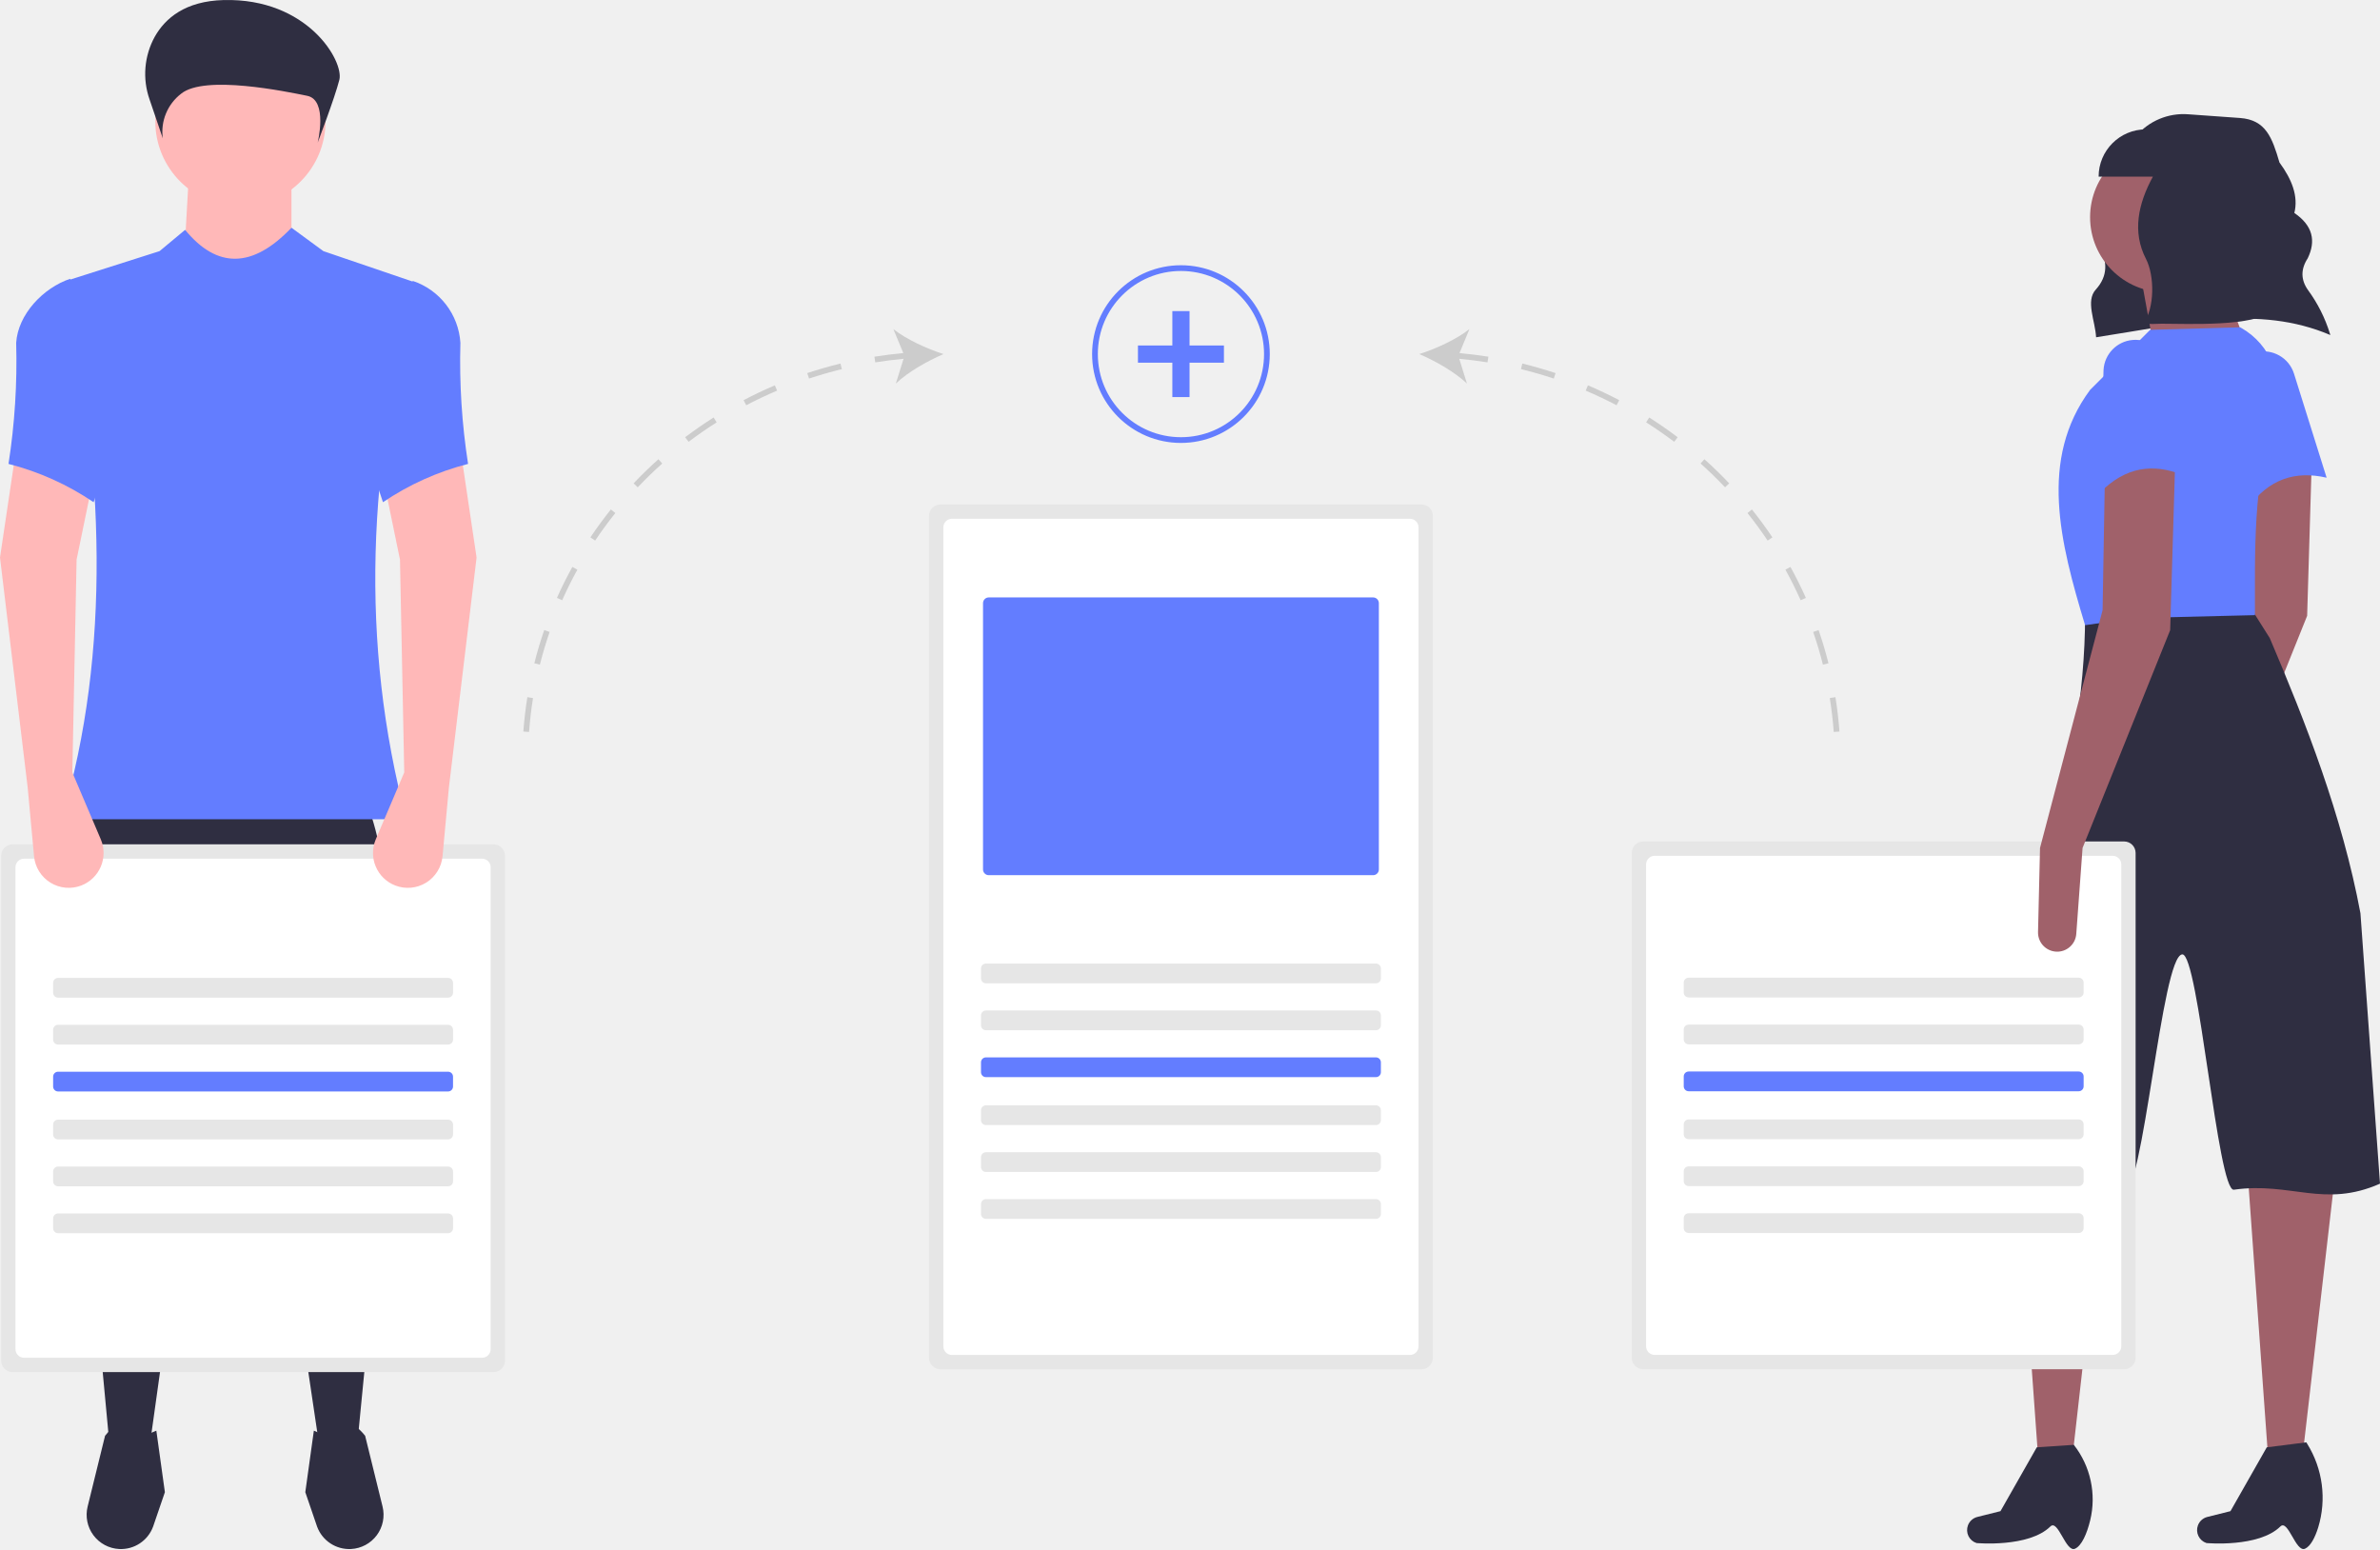
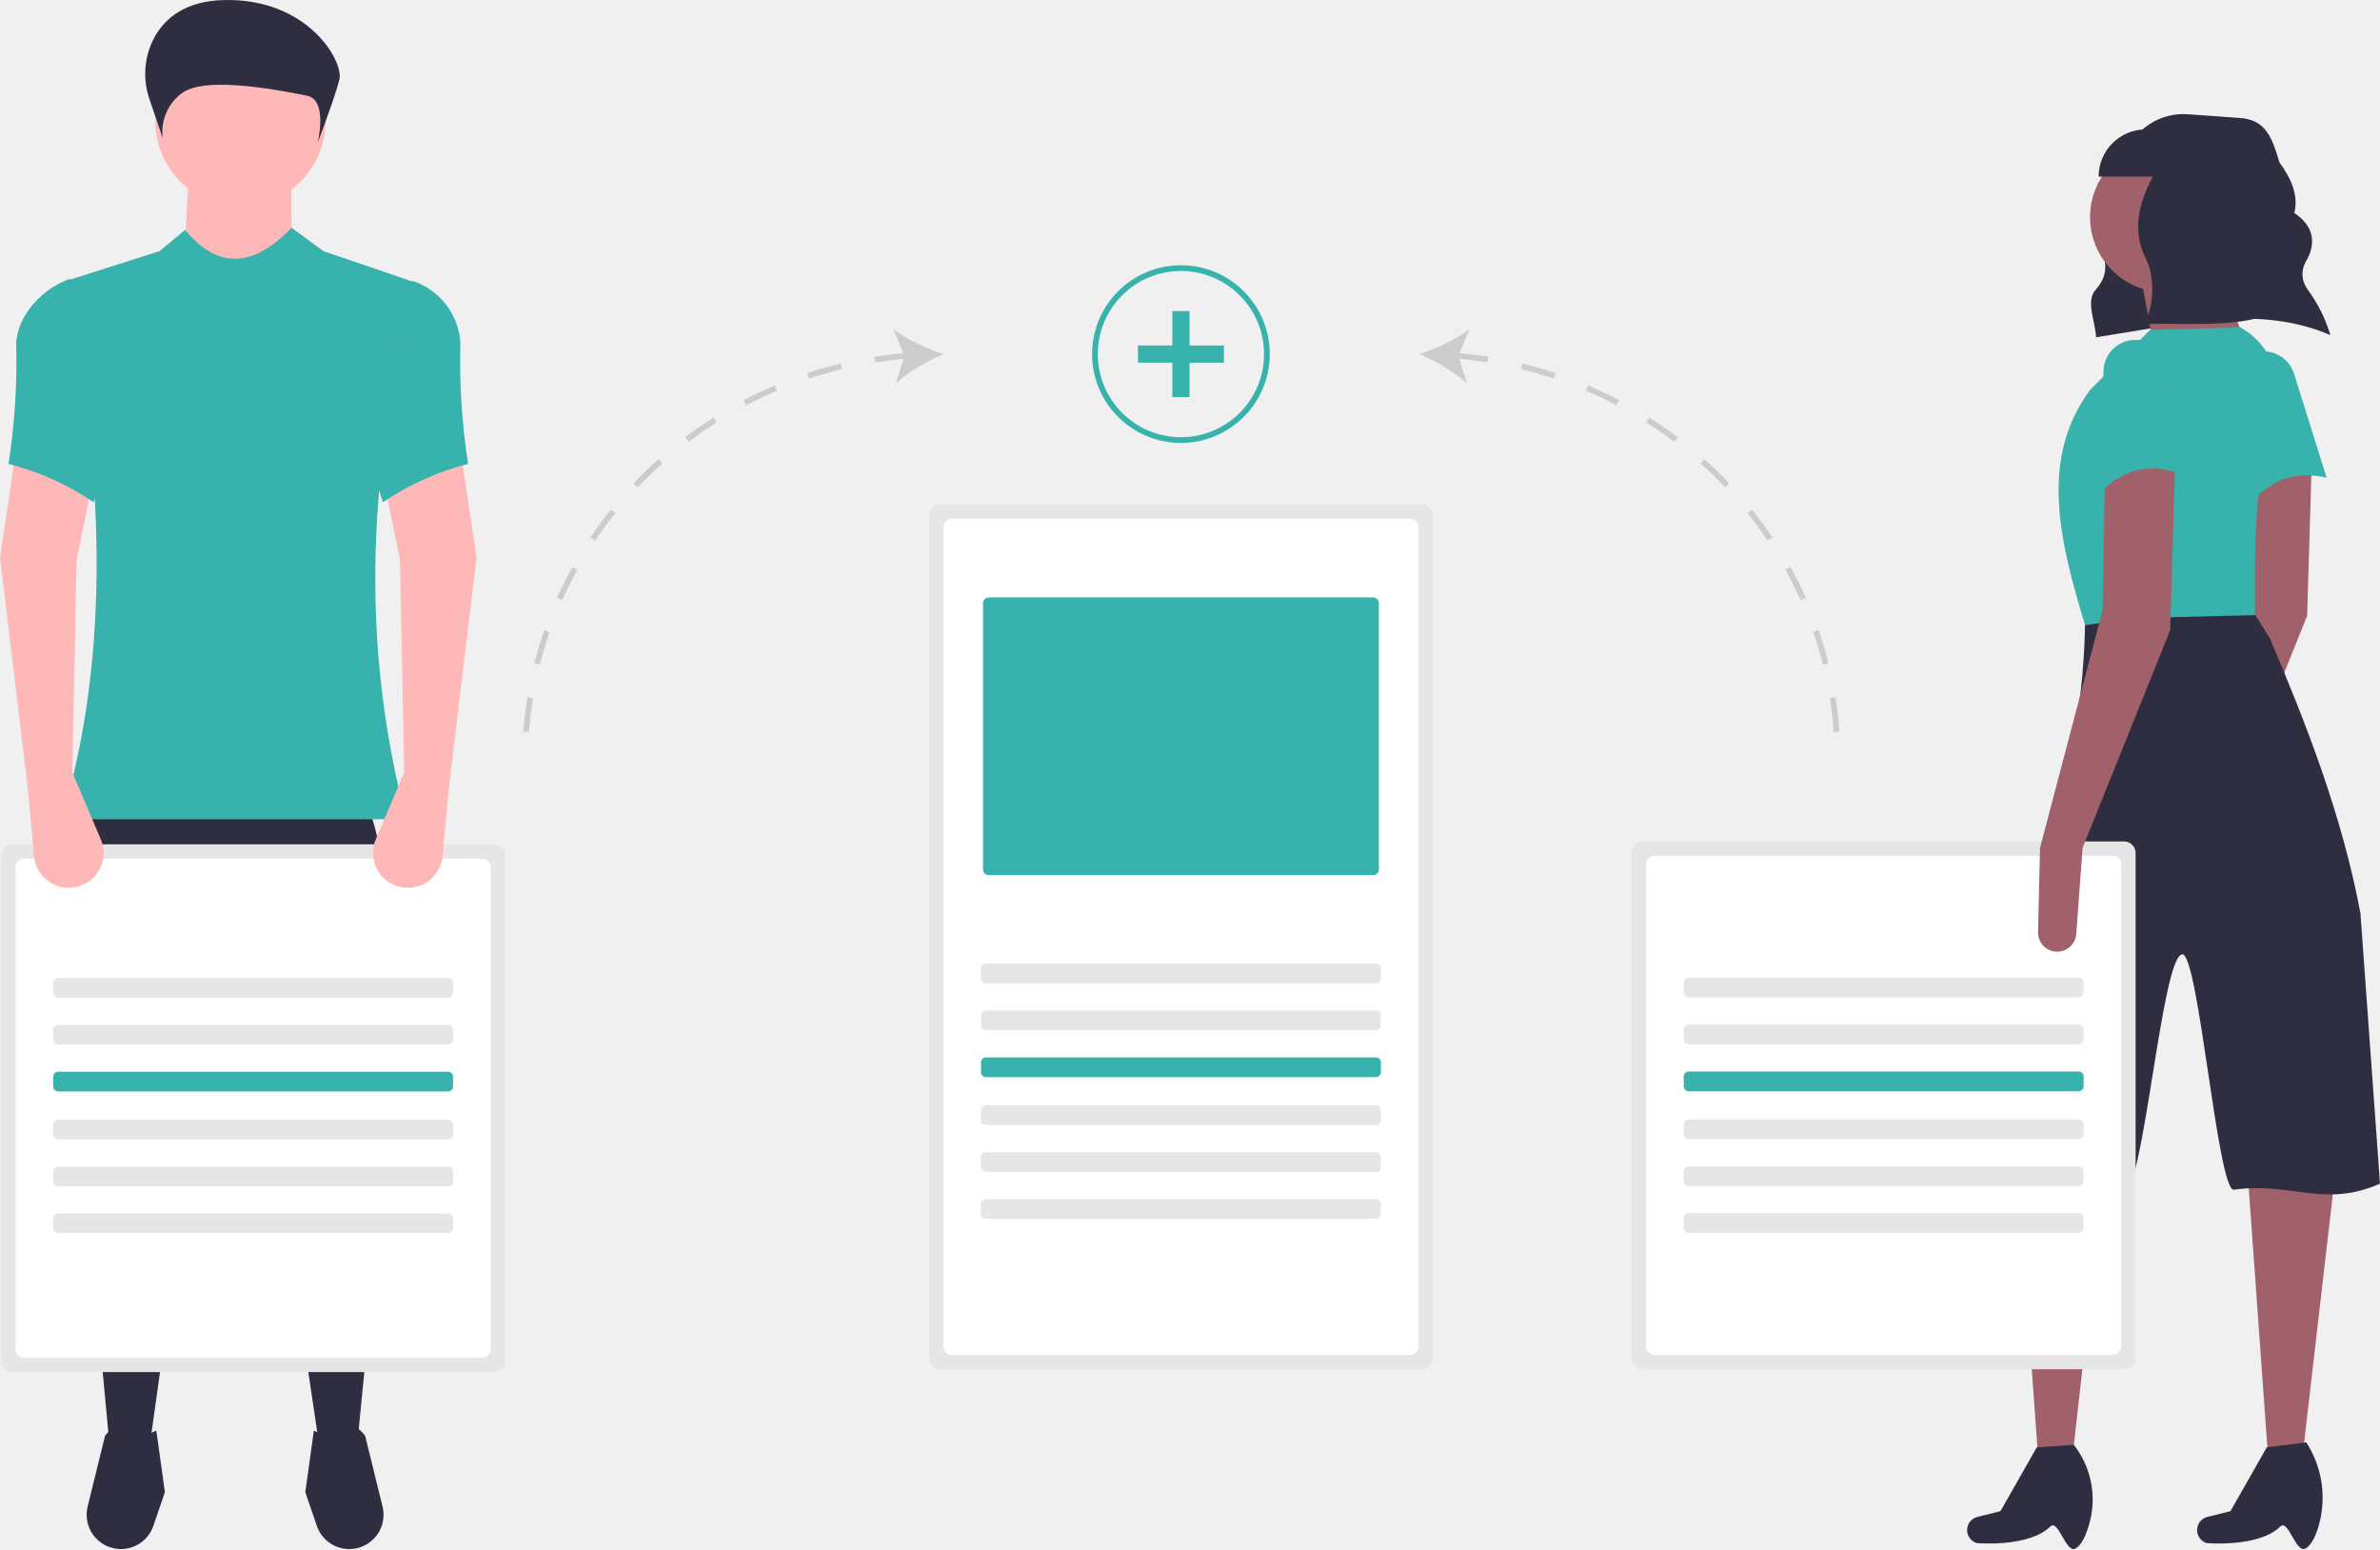
<svg xmlns="http://www.w3.org/2000/svg" id="ed15083a-efbd-40a8-bcf0-5dc6fb1adb49" data-name="Layer 1" width="880.44" height="572.995" viewBox="0 0 880.44 572.995">
  <path d="M980.867,471.844l-2.328,31.813a7.086,7.086,0,0,1-6.596,6.553h0a7.086,7.086,0,0,1-7.556-7.239l.741-31.128,27.385-87.834-3.315-53.811,25.922-.926-1.852,62.027Z" transform="translate(-159.7799 -163.5026)" fill="#a0616a" />
-   <path d="M1020.478,340.204c-11.561-2.667-21.457.441-29.134,11.251l-5.944-44.963a11.809,11.809,0,0,1,8.867-12.666h0a11.809,11.809,0,0,1,14.146,7.918Z" transform="translate(-159.7799 -163.5026)" fill="#637dff" />
+   <path d="M1020.478,340.204c-11.561-2.667-21.457.441-29.134,11.251l-5.944-44.963a11.809,11.809,0,0,1,8.867-12.666h0a11.809,11.809,0,0,1,14.146,7.918Z" transform="translate(-159.7799 -163.5026)" fill="#38b2ac" />
  <path d="M1021.842,287.43c-26.713-11.362-54.156-4.163-86.649.833-.302-6.051-3.967-13.414-.128-17.636,4.664-5.128,4.235-10.517,1.428-15.936-7.177-13.859,3.106-28.605,13.489-40.866a22.995,22.995,0,0,1,19.192-8.056l19.233,1.374c9.584.685,11.908,7.247,14.624,16.463v0c4.593,6.246,7.051,12.475,5.503,18.671,6.879,4.701,8.035,10.375,4.944,16.772-2.621,4.028-2.593,7.948.119,11.761a54.298,54.298,0,0,1,8.073,16.036Z" transform="translate(-159.7799 -163.5026)" fill="#2f2e41" />
  <polygon points="766.709 538.607 753.931 538.607 746.342 433.068 778.744 432.142 766.709 538.607" fill="#a0616a" />
  <path d="M927.415,736.364c-3.407,1.555-6.261-11.044-9.135-8.219-8.039,7.9-27.324,6.129-27.324,6.129a5.025,5.025,0,0,1-3.167-6.549h0a5.025,5.025,0,0,1,3.486-3.111l8.549-2.137L913.248,698.87l13.704-.926h0a32.74,32.74,0,0,1,6.055,27.93C931.764,730.949,929.844,735.255,927.415,736.364Z" transform="translate(-159.7799 -163.5026)" fill="#2f2e41" />
  <polygon points="851.79 538.607 839.011 538.607 831.422 433.068 864.75 426.588 851.79 538.607" fill="#a0616a" />
  <path d="M1012.495,736.364c-3.407,1.555-6.261-11.044-9.135-8.219-8.039,7.9-27.324,6.129-27.324,6.129a5.025,5.025,0,0,1-3.167-6.549h0a5.025,5.025,0,0,1,3.486-3.111l8.549-2.137,13.424-23.607,14.63-1.852.369.604a37.721,37.721,0,0,1,4.042,30.844C1016.153,732.365,1014.497,735.45,1012.495,736.364Z" transform="translate(-159.7799 -163.5026)" fill="#2f2e41" />
  <path d="M1040.22,601.337c-20.652,9.138-33.022-.752-54.044,2.237-6.003.854-13.073-87.416-19.105-87.048-7.678.469-14.328,89.427-22.053,89.123a255.419,255.419,0,0,1-57.412-9.079c20.019-77.644,43.657-147.852,43.512-205.524l60.056-4.629,8.267,13.107c13.254,31.097,26.794,65.632,33.541,101.774Z" transform="translate(-159.7799 -163.5026)" fill="#2f2e41" />
  <circle cx="800.963" cy="80.345" r="27.773" fill="#a0616a" />
  <polygon points="831.514 129.412 797.26 131.263 791.705 100.712 819.479 96.084 831.514 129.412" fill="#a0616a" />
-   <path d="M993.951,391.047l-43.887,1.057-18.946,2.646c-9.3-30.72-17.129-61.37,1.852-87.023l22.219-22.219,33.328-.926.441.252a26.838,26.838,0,0,1,12.296,31.224C992.983,342.935,994.032,368.314,993.951,391.047Z" transform="translate(-159.7799 -163.5026)" fill="#637dff" />
+   <path d="M993.951,391.047l-43.887,1.057-18.946,2.646c-9.3-30.72-17.129-61.37,1.852-87.023l22.219-22.219,33.328-.926.441.252a26.838,26.838,0,0,1,12.296,31.224C992.983,342.935,994.032,368.314,993.951,391.047Z" transform="translate(-159.7799 -163.5026)" fill="#38b2ac" />
  <path d="M992.271,243.708a33.769,33.769,0,0,0-8.539-22.491v-9.865H953.615a17.487,17.487,0,0,0-17.487,17.487v0h20.074c-5.413,9.965-7.748,20.412-2.535,30.477,3.145,6.072,3.284,18.135-1.024,23.927a59.673,59.673,0,0,0,6.801,0c9.304,0,34.677,1.21,40.803-4.858C1006.452,272.241,992.271,253.129,992.271,243.708Z" transform="translate(-159.7799 -163.5026)" fill="#2f2e41" />
  <path d="M945.571,474.758H767.66a4.253,4.253,0,0,0-4.241,4.241V665.741a4.253,4.253,0,0,0,4.241,4.241H945.571a4.253,4.253,0,0,0,4.241-4.241V478.998A4.253,4.253,0,0,0,945.571,474.758Z" transform="translate(-159.7799 -163.5026)" fill="#e6e6e6" />
  <path d="M941.331,480.058H771.901a3.192,3.192,0,0,0-3.18,3.18V661.5a3.19,3.19,0,0,0,3.18,3.18H941.331a3.19,3.19,0,0,0,3.18-3.18V483.239A3.19,3.19,0,0,0,941.331,480.058Z" transform="translate(-159.7799 -163.5026)" fill="#fff" />
  <path d="M930.192,477.145l-2.328,31.813a7.086,7.086,0,0,1-6.596,6.553h0a7.086,7.086,0,0,1-7.556-7.239l.741-31.128,23.145-87.949.926-53.695,25.922-.926-1.852,62.027Z" transform="translate(-159.7799 -163.5026)" fill="#a0616a" />
-   <path d="M967.223,339.203c-10.99-4.469-21.255-2.972-30.551,6.48l1.274-45.336A11.809,11.809,0,0,1,948.713,289.251h0a11.809,11.809,0,0,1,12.709,10.064Z" transform="translate(-159.7799 -163.5026)" fill="#637dff" />
+   <path d="M967.223,339.203c-10.99-4.469-21.255-2.972-30.551,6.48l1.274-45.336A11.809,11.809,0,0,1,948.713,289.251h0a11.809,11.809,0,0,1,12.709,10.064Z" transform="translate(-159.7799 -163.5026)" fill="#38b2ac" />
  <path d="M928.758,525.15a1.826,1.826,0,0,1,1.826,1.826V530.629a1.826,1.826,0,0,1-1.826,1.826H784.473a1.826,1.826,0,0,1-1.826-1.826v-3.653a1.826,1.826,0,0,1,1.826-1.826H928.758" transform="translate(-159.7799 -163.5026)" fill="#e6e6e6" />
  <path d="M928.758,542.501a1.826,1.826,0,0,1,1.826,1.826v3.653a1.826,1.826,0,0,1-1.826,1.826H784.473a1.826,1.826,0,0,1-1.826-1.826V544.327a1.826,1.826,0,0,1,1.826-1.826H928.758" transform="translate(-159.7799 -163.5026)" fill="#e6e6e6" />
-   <path d="M928.758,559.851a1.826,1.826,0,0,1,1.826,1.826v3.653a1.826,1.826,0,0,1-1.826,1.826H784.473a1.826,1.826,0,0,1-1.826-1.826V561.678a1.826,1.826,0,0,1,1.826-1.826H928.758" transform="translate(-159.7799 -163.5026)" fill="#637dff" />
+   <path d="M928.758,559.851a1.826,1.826,0,0,1,1.826,1.826v3.653a1.826,1.826,0,0,1-1.826,1.826H784.473a1.826,1.826,0,0,1-1.826-1.826V561.678a1.826,1.826,0,0,1,1.826-1.826H928.758" transform="translate(-159.7799 -163.5026)" fill="#38b2ac" />
  <path d="M928.758,577.582a1.826,1.826,0,0,1,1.826,1.826V583.061a1.826,1.826,0,0,1-1.826,1.826H784.473a1.826,1.826,0,0,1-1.826-1.826v-3.653a1.826,1.826,0,0,1,1.826-1.826H928.758" transform="translate(-159.7799 -163.5026)" fill="#e6e6e6" />
  <path d="M928.758,594.933a1.826,1.826,0,0,1,1.826,1.826v3.653a1.826,1.826,0,0,1-1.826,1.826H784.473a1.826,1.826,0,0,1-1.826-1.826V596.759a1.826,1.826,0,0,1,1.826-1.826H928.758" transform="translate(-159.7799 -163.5026)" fill="#e6e6e6" />
  <path d="M928.758,612.283a1.826,1.826,0,0,1,1.826,1.826v3.653a1.826,1.826,0,0,1-1.826,1.826H784.473a1.826,1.826,0,0,1-1.826-1.826v-3.653a1.826,1.826,0,0,1,1.826-1.826H928.758" transform="translate(-159.7799 -163.5026)" fill="#e6e6e6" />
  <path d="M292.006,697.15l-14.167.787-32.27-217.229L215.268,697.543,199.92,694.001c-8.523-93.471-19.619-190.085-11.806-232.183H295.941C311.954,503.665,301.265,601.918,292.006,697.15Z" transform="translate(-159.7799 -163.5026)" fill="#2f2e41" />
  <path d="M203.865,736.481h0A12.684,12.684,0,0,1,192.198,720.782l6.447-26.19c5.389-6.696,10.213-6.403,14.544,0l4.426-1.897,3.162,22.765-4.361,12.739A12.684,12.684,0,0,1,203.865,736.481Z" transform="translate(-159.7799 -163.5026)" fill="#2f2e41" />
  <path d="M289.635,736.481h0a12.684,12.684,0,0,0,11.667-15.699l-6.447-26.19c-5.389-6.696-10.213-6.403-14.544,0l-4.426-1.897-3.162,22.765,4.361,12.739A12.684,12.684,0,0,0,289.635,736.481Z" transform="translate(-159.7799 -163.5026)" fill="#2f2e41" />
  <circle cx="88.938" cy="44.882" r="31.482" fill="#ffb8b8" />
  <polygon points="107.827 103.124 67.687 103.124 70.048 61.41 107.827 61.41 107.827 103.124" fill="#ffb8b8" />
-   <path d="M310.109,466.541H182.605c18.59-62.684,15.322-129.834,1.574-199.126l34.631-11.019,9.445-7.871c11.852,14.435,24.957,14.316,39.353-.787l11.806,8.658,34.631,11.806C295.778,334.96,292.807,401.137,310.109,466.541Z" transform="translate(-159.7799 -163.5026)" fill="#637dff" />
+   <path d="M310.109,466.541H182.605c18.59-62.684,15.322-129.834,1.574-199.126l34.631-11.019,9.445-7.871c11.852,14.435,24.957,14.316,39.353-.787l11.806,8.658,34.631,11.806C295.778,334.96,292.807,401.137,310.109,466.541Z" transform="translate(-159.7799 -163.5026)" fill="#38b2ac" />
  <path d="M215.093,200.25a28.49,28.49,0,0,1,1.932-23.149c3.847-6.823,11.256-13.218,25.499-13.579,31.076-.787,44.542,22.644,42.792,29.515s-8.015,23.218-8.015,23.218,3.885-15.741-3.885-17.315-37.874-7.871-46.614-.787a17.764,17.764,0,0,0-6.798,16.528Z" transform="translate(-159.7799 -163.5026)" fill="#2f2e41" />
  <path d="M342.356,475.818H164.444a4.271,4.271,0,0,0-4.241,4.241V666.801a4.253,4.253,0,0,0,4.241,4.241H342.356a4.253,4.253,0,0,0,4.241-4.241V480.058A4.253,4.253,0,0,0,342.356,475.818Z" transform="translate(-159.7799 -163.5026)" fill="#e6e6e6" />
  <path d="M338.115,481.118H168.685a3.19,3.19,0,0,0-3.18,3.18V662.56a3.19,3.19,0,0,0,3.18,3.18H338.115a3.19,3.19,0,0,0,3.18-3.18V484.299A3.19,3.19,0,0,0,338.115,481.118Z" transform="translate(-159.7799 -163.5026)" fill="#fff" />
  <path d="M305.98,491.039h0A12.893,12.893,0,0,1,298.79,473.975l10.532-24.75-1.574-78.706L302.238,343.759l28.334-11.019,5.509,36.992L325.85,454.735l-2.359,25.477A12.893,12.893,0,0,1,305.98,491.039Z" transform="translate(-159.7799 -163.5026)" fill="#ffb8b8" />
  <path d="M189.881,491.039h0a12.893,12.893,0,0,0,7.19-17.064L186.54,449.225l1.574-78.706,5.509-26.76-28.334-11.019-5.509,36.992,10.232,85.003,2.359,25.477A12.893,12.893,0,0,0,189.881,491.039Z" transform="translate(-159.7799 -163.5026)" fill="#ffb8b8" />
-   <path d="M332.933,335.101a100.467,100.467,0,0,0-31.482,14.167l-7.084-21.251,18.102-60.604h0a25.857,25.857,0,0,1,17.629,22.897A246.554,246.554,0,0,0,332.933,335.101Z" transform="translate(-159.7799 -163.5026)" fill="#637dff" />
-   <path d="M162.928,335.101a100.467,100.467,0,0,1,31.482,14.167l7.084-21.251L185.753,266.627h0c-9.991,3.33-19.325,13.174-19.99,23.684A246.555,246.555,0,0,1,162.928,335.101Z" transform="translate(-159.7799 -163.5026)" fill="#637dff" />
+   <path d="M332.933,335.101a100.467,100.467,0,0,0-31.482,14.167l-7.084-21.251,18.102-60.604h0a25.857,25.857,0,0,1,17.629,22.897A246.554,246.554,0,0,0,332.933,335.101Z" transform="translate(-159.7799 -163.5026)" fill="#38b2ac" />
+   <path d="M162.928,335.101a100.467,100.467,0,0,1,31.482,14.167l7.084-21.251L185.753,266.627h0c-9.991,3.33-19.325,13.174-19.99,23.684A246.555,246.555,0,0,1,162.928,335.101Z" transform="translate(-159.7799 -163.5026)" fill="#38b2ac" />
  <path d="M325.543,525.225a1.826,1.826,0,0,1,1.826,1.826v3.653a1.826,1.826,0,0,1-1.826,1.826H181.258a1.826,1.826,0,0,1-1.826-1.826v-3.653a1.826,1.826,0,0,1,1.826-1.826H325.543" transform="translate(-159.7799 -163.5026)" fill="#e6e6e6" />
  <path d="M325.543,542.576a1.826,1.826,0,0,1,1.826,1.826v3.653a1.826,1.826,0,0,1-1.826,1.826H181.258a1.826,1.826,0,0,1-1.826-1.826v-3.653a1.826,1.826,0,0,1,1.826-1.826H325.543" transform="translate(-159.7799 -163.5026)" fill="#e6e6e6" />
-   <path d="M325.543,559.927a1.826,1.826,0,0,1,1.826,1.826v3.653a1.826,1.826,0,0,1-1.826,1.826H181.258a1.826,1.826,0,0,1-1.826-1.826V561.753a1.826,1.826,0,0,1,1.826-1.826H325.543" transform="translate(-159.7799 -163.5026)" fill="#637dff" />
+   <path d="M325.543,559.927a1.826,1.826,0,0,1,1.826,1.826v3.653a1.826,1.826,0,0,1-1.826,1.826H181.258a1.826,1.826,0,0,1-1.826-1.826V561.753a1.826,1.826,0,0,1,1.826-1.826H325.543" transform="translate(-159.7799 -163.5026)" fill="#38b2ac" />
  <path d="M325.543,577.657a1.826,1.826,0,0,1,1.826,1.826v3.653a1.826,1.826,0,0,1-1.826,1.826H181.258a1.826,1.826,0,0,1-1.826-1.826v-3.653a1.826,1.826,0,0,1,1.826-1.826H325.543" transform="translate(-159.7799 -163.5026)" fill="#e6e6e6" />
  <path d="M325.543,595.008a1.826,1.826,0,0,1,1.826,1.826V600.487a1.826,1.826,0,0,1-1.826,1.826H181.258a1.826,1.826,0,0,1-1.826-1.826V596.834a1.826,1.826,0,0,1,1.826-1.826H325.543" transform="translate(-159.7799 -163.5026)" fill="#e6e6e6" />
  <path d="M325.543,612.359a1.826,1.826,0,0,1,1.826,1.826v3.653a1.826,1.826,0,0,1-1.826,1.826H181.258a1.826,1.826,0,0,1-1.826-1.826v-3.653a1.826,1.826,0,0,1,1.826-1.826H325.543" transform="translate(-159.7799 -163.5026)" fill="#e6e6e6" />
  <path d="M685.606,350.086H507.694a4.246,4.246,0,0,0-4.241,4.241V665.762a4.253,4.253,0,0,0,4.241,4.241H685.606a4.253,4.253,0,0,0,4.241-4.241V354.327A4.246,4.246,0,0,0,685.606,350.086Z" transform="translate(-159.7799 -163.5026)" fill="#e6e6e6" />
  <path d="M684.471,357.889a3.418,3.418,0,0,0-.445-1.071,3.209,3.209,0,0,0-2.661-1.431H511.935a3.183,3.183,0,0,0-3.18,3.18V661.521a3.19,3.19,0,0,0,3.18,3.18H681.365a3.19,3.19,0,0,0,3.18-3.18V358.567A2.895,2.895,0,0,0,684.471,357.889Z" transform="translate(-159.7799 -163.5026)" fill="#fff" />
  <path d="M668.793,519.924a1.826,1.826,0,0,1,1.826,1.826v3.653a1.826,1.826,0,0,1-1.826,1.826H524.507a1.826,1.826,0,0,1-1.826-1.826v-3.653a1.826,1.826,0,0,1,1.826-1.826H668.793" transform="translate(-159.7799 -163.5026)" fill="#e6e6e6" />
  <path d="M668.793,537.275a1.826,1.826,0,0,1,1.826,1.826v3.653a1.826,1.826,0,0,1-1.826,1.826H524.507a1.826,1.826,0,0,1-1.826-1.826V539.102a1.826,1.826,0,0,1,1.826-1.826H668.793" transform="translate(-159.7799 -163.5026)" fill="#e6e6e6" />
-   <path d="M668.793,554.626a1.826,1.826,0,0,1,1.826,1.826v3.653a1.826,1.826,0,0,1-1.826,1.826H524.507a1.826,1.826,0,0,1-1.826-1.826v-3.653a1.826,1.826,0,0,1,1.826-1.826H668.793" transform="translate(-159.7799 -163.5026)" fill="#637dff" />
+   <path d="M668.793,554.626a1.826,1.826,0,0,1,1.826,1.826v3.653a1.826,1.826,0,0,1-1.826,1.826H524.507a1.826,1.826,0,0,1-1.826-1.826v-3.653a1.826,1.826,0,0,1,1.826-1.826H668.793" transform="translate(-159.7799 -163.5026)" fill="#38b2ac" />
  <path d="M668.793,572.356a1.826,1.826,0,0,1,1.826,1.826v3.653a1.826,1.826,0,0,1-1.826,1.826H524.507a1.826,1.826,0,0,1-1.826-1.826V574.183a1.826,1.826,0,0,1,1.826-1.826H668.793" transform="translate(-159.7799 -163.5026)" fill="#e6e6e6" />
  <path d="M668.793,589.707a1.826,1.826,0,0,1,1.826,1.826v3.653a1.826,1.826,0,0,1-1.826,1.826H524.507a1.826,1.826,0,0,1-1.826-1.826v-3.653a1.826,1.826,0,0,1,1.826-1.826H668.793" transform="translate(-159.7799 -163.5026)" fill="#e6e6e6" />
  <path d="M668.793,607.058a1.826,1.826,0,0,1,1.826,1.826v3.653a1.826,1.826,0,0,1-1.826,1.826H524.507a1.826,1.826,0,0,1-1.826-1.826v-3.653a1.826,1.826,0,0,1,1.826-1.826H668.793" transform="translate(-159.7799 -163.5026)" fill="#e6e6e6" />
-   <path d="M525.552,384.489a2.122,2.122,0,0,0-2.12,2.12v98.503a2.123,2.123,0,0,0,2.12,2.12H667.748a2.123,2.123,0,0,0,2.12-2.12V386.61a2.122,2.122,0,0,0-2.12-2.12Z" transform="translate(-159.7799 -163.5026)" fill="#637dff" />
+   <path d="M525.552,384.489a2.122,2.122,0,0,0-2.12,2.12v98.503a2.123,2.123,0,0,0,2.12,2.12H667.748a2.123,2.123,0,0,0,2.12-2.12V386.61a2.122,2.122,0,0,0-2.12-2.12Z" transform="translate(-159.7799 -163.5026)" fill="#38b2ac" />
  <path d="M746.384,307.991c3.864,1.642,7.706,3.463,11.417,5.411l.986-1.877c-3.762-1.976-7.657-3.821-11.572-5.486Z" transform="translate(-159.7799 -163.5026)" fill="#ccc" />
  <path d="M790.288,333.37l-1.414,1.581c3.128,2.796,6.174,5.758,9.058,8.801l1.538-1.458C796.547,339.208,793.458,336.205,790.288,333.37Z" transform="translate(-159.7799 -163.5026)" fill="#ccc" />
  <path d="M768.739,319.728c3.543,2.248,7.036,4.669,10.38,7.198l1.28-1.692c-3.391-2.563-6.932-5.018-10.525-7.297Z" transform="translate(-159.7799 -163.5026)" fill="#ccc" />
  <path d="M722.434,300.039c4.08.996,8.163,2.17,12.137,3.49l.669-2.013c-4.028-1.337-8.167-2.528-12.302-3.538Z" transform="translate(-159.7799 -163.5026)" fill="#ccc" />
  <path d="M838.772,421.385l-2.093.336c.663,4.131,1.154,8.349,1.461,12.536l2.114-.155C839.943,429.855,839.445,425.576,838.772,421.385Z" transform="translate(-159.7799 -163.5026)" fill="#ccc" />
  <path d="M830.534,397.264c1.371,3.959,2.583,8.029,3.604,12.096l2.056-.517c-1.035-4.126-2.266-8.255-3.656-12.273Z" transform="translate(-159.7799 -163.5026)" fill="#ccc" />
  <path d="M820.266,374.232c2.031,3.672,3.926,7.473,5.632,11.295l1.936-.863c-1.73-3.878-3.652-7.733-5.713-11.458Z" transform="translate(-159.7799 -163.5026)" fill="#ccc" />
  <path d="M806.225,353.275c2.62,3.275,5.132,6.701,7.465,10.183l1.762-1.18c-2.367-3.531-4.915-7.005-7.571-10.326Z" transform="translate(-159.7799 -163.5026)" fill="#ccc" />
  <path d="M703.374,285.233c-4.81,3.822-12.447,7.29-18.563,9.245,5.913,2.506,13.202,6.655,17.644,10.899l-2.845-9.15c3.498.325,7.002.76,10.445,1.312l.335-2.093c-3.524-.565-7.112-1.01-10.692-1.339Z" transform="translate(-159.7799 -163.5026)" fill="#ccc" />
  <path d="M365.805,384.664l1.936.863c1.705-3.821,3.599-7.621,5.631-11.295l-1.855-1.026C369.456,376.933,367.534,380.788,365.805,384.664Z" transform="translate(-159.7799 -163.5026)" fill="#ccc" />
  <path d="M357.445,408.842l2.056.517c1.02-4.061,2.232-8.131,3.604-12.096l-2.004-.693C359.71,400.593,358.479,404.722,357.445,408.842Z" transform="translate(-159.7799 -163.5026)" fill="#ccc" />
  <path d="M353.385,434.102l2.115.155c.305-4.188.797-8.405,1.46-12.536l-2.093-.336C354.194,425.576,353.696,429.855,353.385,434.102Z" transform="translate(-159.7799 -163.5026)" fill="#ccc" />
  <path d="M378.187,362.277l1.761,1.18c2.332-3.479,4.844-6.904,7.466-10.183l-1.655-1.324C383.099,355.274,380.552,358.749,378.187,362.277Z" transform="translate(-159.7799 -163.5026)" fill="#ccc" />
  <path d="M434.851,311.525l.986,1.877c3.716-1.95,7.558-3.771,11.417-5.411l-.829-1.952C442.512,307.702,438.619,309.548,434.851,311.525Z" transform="translate(-159.7799 -163.5026)" fill="#ccc" />
  <path d="M458.401,301.516l.668,2.013c3.973-1.319,8.057-2.494,12.137-3.49l-.503-2.06C466.567,298.988,462.428,300.179,458.401,301.516Z" transform="translate(-159.7799 -163.5026)" fill="#ccc" />
  <path d="M394.169,342.293l1.539,1.458c2.881-3.041,5.928-6.003,9.057-8.801l-1.413-1.581C400.179,336.207,397.089,339.209,394.169,342.293Z" transform="translate(-159.7799 -163.5026)" fill="#ccc" />
  <path d="M413.241,325.233l1.279,1.692c3.346-2.529,6.839-4.951,10.381-7.197l-1.136-1.791C420.173,320.215,416.633,322.669,413.241,325.233Z" transform="translate(-159.7799 -163.5026)" fill="#ccc" />
  <path d="M508.829,294.479c-6.117-1.957-13.753-5.425-18.563-9.247l3.676,8.876c-3.581.33-7.168.774-10.692,1.339l.335,2.093c3.443-.552,6.947-.987,10.445-1.312l-2.845,9.148C495.626,301.131,502.915,296.983,508.829,294.479Z" transform="translate(-159.7799 -163.5026)" fill="#ccc" />
-   <path d="M596.65,327.343a32.864,32.864,0,1,1,32.864-32.864A32.902,32.902,0,0,1,596.65,327.343Zm0-63.608a30.744,30.744,0,1,0,30.744,30.744A30.779,30.779,0,0,0,596.65,263.735Z" transform="translate(-159.7799 -163.5026)" fill="#637dff" />
-   <rect x="433.69" y="115.074" width="6.361" height="31.804" fill="#637dff" />
-   <rect x="593.47" y="278.577" width="6.361" height="31.804" transform="translate(731.3486 -465.6741) rotate(90)" fill="#637dff" />
+   <path d="M596.65,327.343a32.864,32.864,0,1,1,32.864-32.864A32.902,32.902,0,0,1,596.65,327.343Zm0-63.608a30.744,30.744,0,1,0,30.744,30.744A30.779,30.779,0,0,0,596.65,263.735Z" transform="translate(-159.7799 -163.5026)" fill="#38b2ac" />
+   <rect x="433.69" y="115.074" width="6.361" height="31.804" fill="#38b2ac" />
+   <rect x="593.47" y="278.577" width="6.361" height="31.804" transform="translate(731.3486 -465.6741) rotate(90)" fill="#38b2ac" />
</svg>
